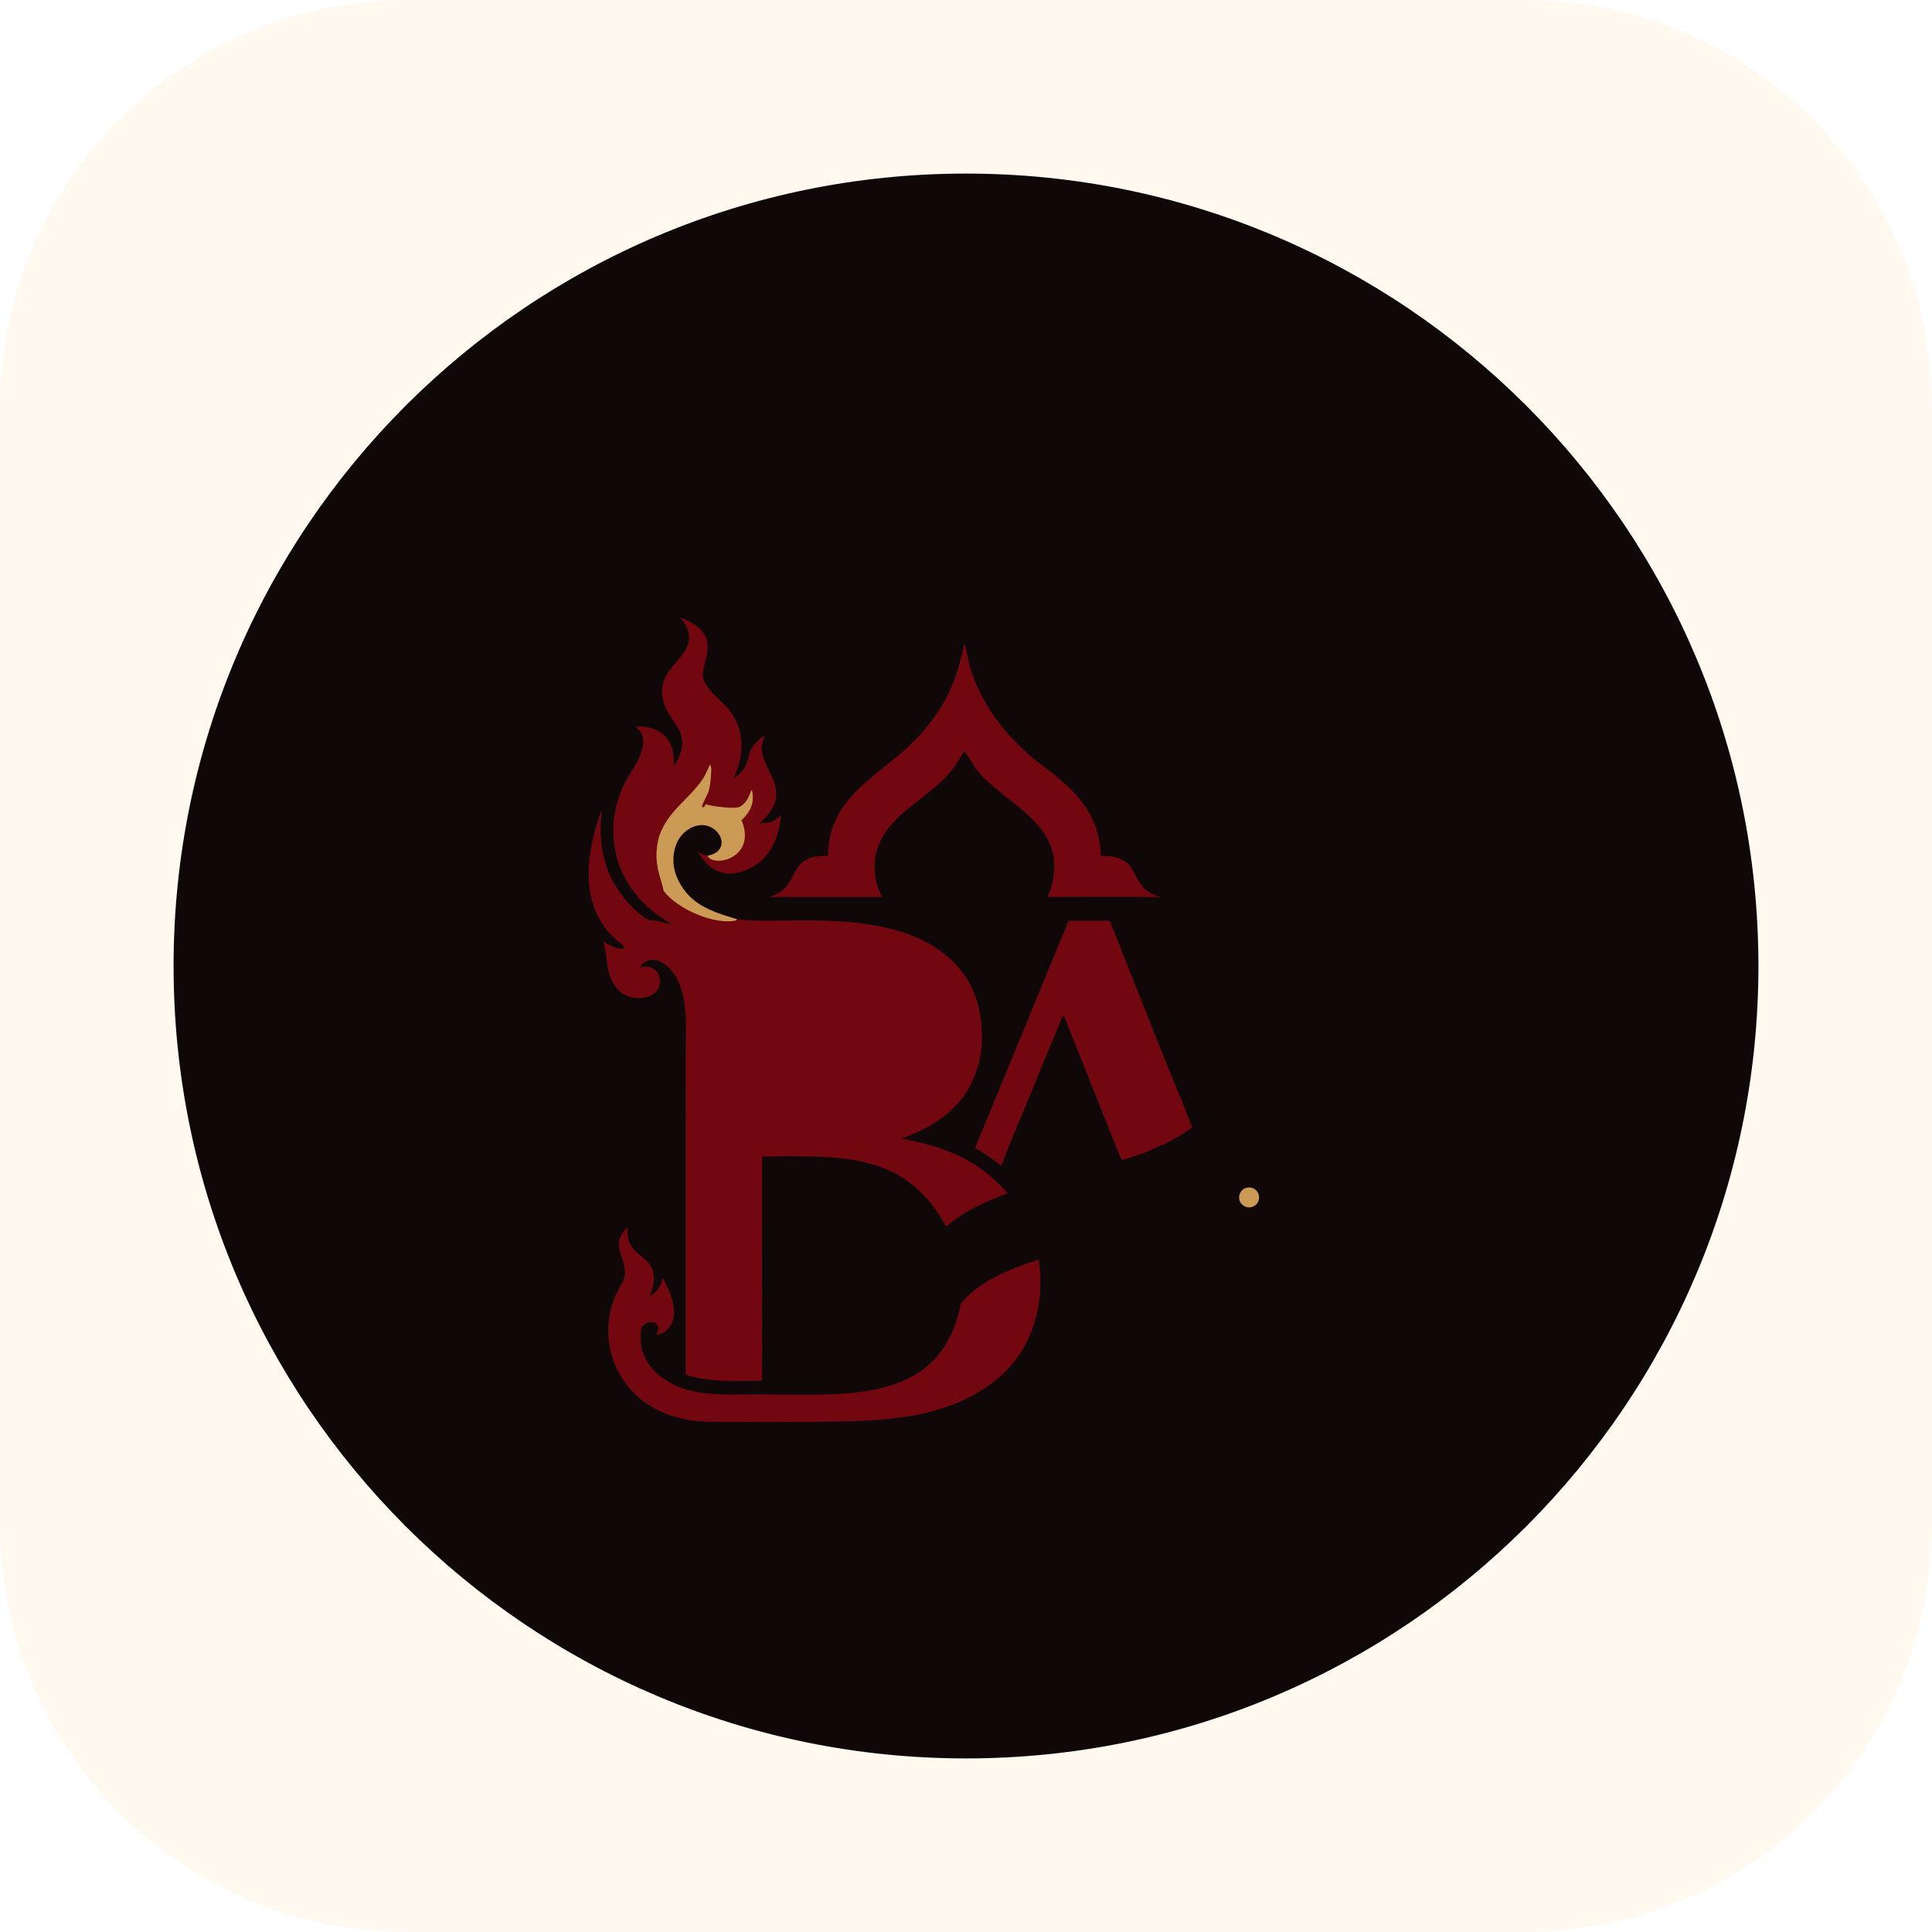
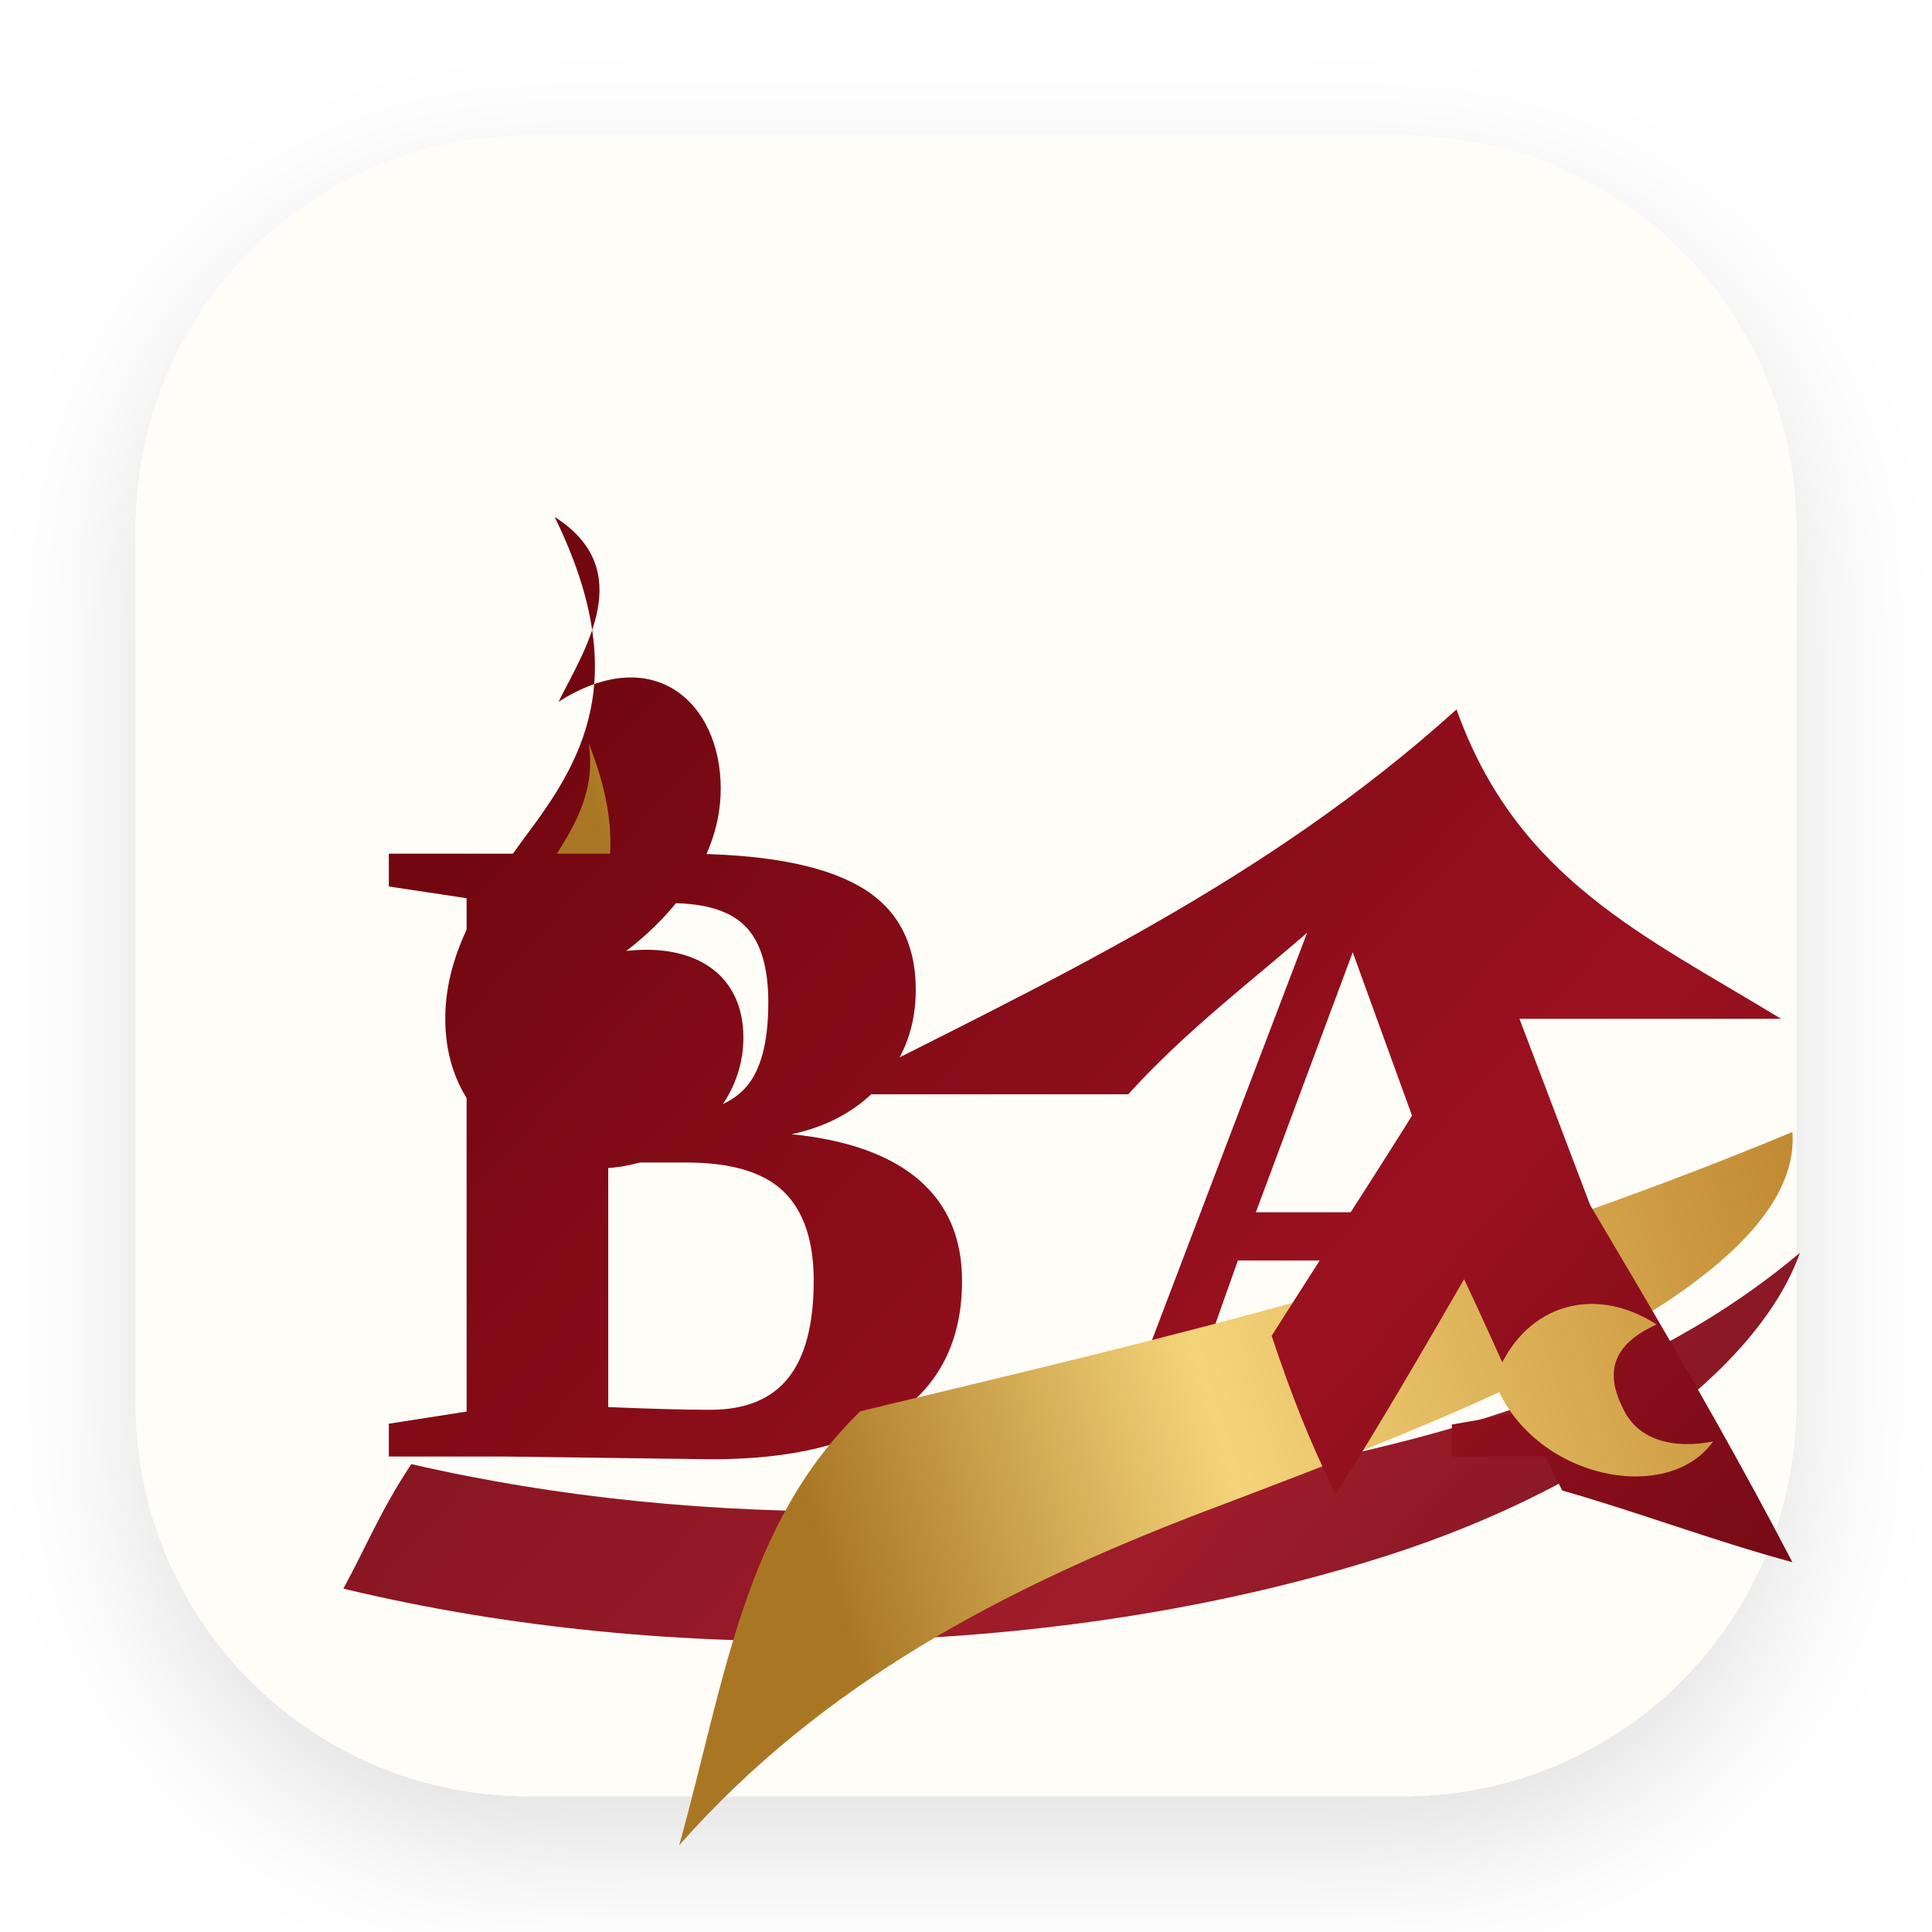
- <svg xmlns="http://www.w3.org/2000/svg" viewBox="0 0 512 512" role="img" aria-label="Burma AI Studio app icon">
-   <rect width="512" height="512" rx="108" fill="#fff9f0" />
-   <circle cx="256" cy="256" r="210" fill="#100708" />
-   <g transform="translate(20 86) scale(0.23)">
-     <svg viewBox="0 0 2048 1360" width="2048" height="1360" preserveAspectRatio="xMidYMid meet">
-       <path transform="translate(0,0)" fill="rgb(114,7,16)" d="M 696.912 337.499 C 698.926 338.292 700.92 339.135 702.893 340.026 C 750.075 361.749 715.393 391.857 724.763 411.644 C 733.376 429.834 754.134 437.056 763.175 461.676 C 770.972 482.907 767.171 503.248 758.066 523.207 C 785.965 503.932 764.411 493.043 794.831 473.079 C 774.65 508.575 837.379 531.004 788.055 574.786 C 800.56 573.926 804.016 574.072 812.897 565.137 C 810.633 590.197 801.524 613.794 778.32 625.972 C 752.691 639.424 730.592 632.079 717.253 607.464 C 721.297 609.584 724.267 611.909 728.824 612.003 L 730.058 611.714 C 759.765 604.622 738.679 568.075 712.049 578.65 C 690.111 587.361 684.561 614.291 692.088 634.772 C 705.208 667.805 731.711 676.069 762.044 685.176 L 762.921 685.387 C 772.046 687.494 809.045 686.895 820.812 686.72 C 890.517 685.685 982.824 687.464 1026.2 752.337 C 1043.42 778.09 1048.53 819.044 1041.25 848.972 C 1033.42 881.149 1016.79 902.927 989.188 920.214 C 977.364 927.607 964.688 933.54 951.437 937.884 C 1002.2 947.459 1039.33 961.812 1074.18 1000.83 C 1048.11 1010.66 1024.71 1021.12 1003.17 1039.39 C 955.836 951.407 878.95 958.444 791.294 958.625 L 791.102 1217.01 C 762.137 1217.05 730.35 1219.23 703.085 1209.86 L 703.103 919.061 L 703.178 834.658 C 703.192 804.327 706.814 764.653 683.921 741.373 C 679.074 736.445 671.6 731.809 664.466 731.943 C 659.883 732.048 655.567 734.119 652.618 737.629 C 651.985 738.378 651.437 739.155 650.882 739.96 C 653.687 741.55 659.313 737.367 666.974 743.004 C 670.705 745.758 673.065 749.989 673.449 754.61 C 675.545 778.615 639.29 782.46 625.237 766.446 C 609.209 748.181 614.214 731.324 608.336 710.436 C 614.25 715.1 623.716 720.001 631.254 719.183 L 632.699 717.581 C 630.929 714.721 623.925 709.894 621.078 707.228 C 579.439 668.227 588.394 606.901 606.344 559.164 C 602.64 598.448 607.055 629.957 633.039 661.953 C 640.734 671.429 650.18 680.421 660.88 686.411 C 668.866 685.923 678.58 689.686 686.824 691.303 C 677.573 684.431 671.241 681.349 661.649 672.981 C 618.835 636.728 608.165 578.753 632.666 528.812 C 640.966 511.895 667.048 481.816 646.83 464.746 L 645.98 464.036 C 647.838 462.677 649.714 462.783 652.051 463.02 C 680.413 465.897 690.873 482.477 689.177 509.271 C 718.835 464.592 672.979 458.28 676.097 419.181 C 678.664 386.979 727.765 376.361 696.912 337.499 z" />
-       <path transform="translate(0,0)" fill="rgb(203,155,86)" d="M 672.632 589.24 C 683.666 558.864 706.679 547.994 723.46 522.594 C 726.118 518.572 730.241 508.029 731.584 506.848 L 732.595 511.607 C 732.155 520.667 732.102 527.554 729.893 536.434 C 728.549 541.837 721.832 552.317 721.811 555.995 C 724.316 556.14 723.123 556.414 725.395 554.769 L 725.452 553.439 L 726.269 552.893 C 732.314 554.78 759.852 558.925 765.789 555.548 C 772.992 551.45 775.96 544.097 778.768 536.694 L 779.642 536.962 C 782.462 551.854 777.825 560.85 767.5 571.182 C 785.054 614.077 736.954 625.799 728.595 612.889 L 728.824 612.003 L 730.058 611.714 C 759.765 604.622 738.679 568.075 712.049 578.65 C 690.111 587.361 684.561 614.291 692.088 634.772 C 705.208 667.805 731.711 676.069 762.044 685.176 L 761.302 686.607 C 736.064 692.32 692.91 673.036 677.804 652.719 C 677.686 651.563 674.9 641.329 674.471 639.981 C 668.634 621.648 667.588 608.098 672.632 589.24 z" />
-       <path transform="translate(0,0)" fill="rgb(114,7,16)" d="M 1023.92 368.565 C 1025.88 370.684 1026.75 377.189 1027.37 380.37 C 1037.36 432.261 1072.96 477.503 1114.63 508.617 C 1151.49 536.143 1179.55 562.623 1181.54 612.003 C 1234.6 612.929 1207.86 647.475 1250.5 659.782 C 1207.52 659.095 1163.13 659.678 1120.03 659.576 C 1123.61 651.544 1126.01 643.038 1127.16 634.321 C 1134.13 578.171 1081.61 556.416 1048.05 523.671 C 1035.21 511.133 1033.04 502.996 1024 491.548 C 1017.11 503.81 1009.67 514.71 999.697 524.545 C 970.321 553.507 924.177 573.12 920.998 619.871 C 919.973 634.949 922.892 646.141 929.222 659.681 L 799.039 659.696 C 838.924 647.969 815.849 611.309 867.071 612.11 C 868.128 539.194 931.958 519.027 973.147 472.786 C 1002.32 440.029 1015.29 410.776 1023.92 368.565 z" />
-       <path transform="translate(0,0)" fill="rgb(114,7,16)" d="M 1144.3 686.949 L 1191.67 686.926 L 1255.05 846.694 C 1265.19 871.995 1277.32 899.847 1286.57 925.235 C 1276.02 932.895 1264.79 939.57 1253.02 945.177 L 1243.4 948.954 C 1235.65 953.562 1215.02 959.979 1205.66 962.985 C 1198.83 948.006 1191.61 928.572 1185.39 913.08 L 1138.27 794.879 C 1122.75 831.903 1107.45 869.014 1092.35 906.212 C 1084.24 925.962 1073.66 949.677 1066.86 969.556 C 1057.34 961.821 1047.24 954.828 1036.66 948.636 L 1144.3 686.949 z" />
-       <path transform="translate(0,0)" fill="rgb(114,7,16)" d="M 635.682 1040.86 L 636.337 1041.51 L 636.214 1044.9 C 634.944 1080.74 680.856 1068.68 661.719 1120.07 C 671.242 1112.68 673.539 1110.35 676.607 1098.79 C 686.341 1115.62 700.886 1148.77 675.627 1162.51 C 674.328 1163.22 670.352 1164.38 669.053 1163.78 C 679.517 1146.71 653.48 1144.09 651.488 1159.29 C 646.308 1198.83 680.349 1223.62 715.645 1229.9 C 742.504 1234.69 769.091 1232.28 796.207 1232.77 C 888.597 1232.93 997.939 1243.93 1020.15 1127.95 C 1039.85 1104.66 1065.17 1093.64 1093.06 1082.99 L 1109.83 1077.44 C 1117.58 1124.67 1103.92 1176.74 1068.09 1209.58 C 1004.78 1267.59 912.984 1263.64 832.746 1264.41 C 798.48 1264.75 764.677 1264.48 730.469 1264.24 C 697.543 1263.82 664.446 1253.64 641.403 1228.97 C 615.14 1201.08 606.857 1160.77 619.999 1124.79 C 622.086 1119.2 625.756 1111.25 628.863 1106.22 C 644.44 1080.98 610.699 1063.95 635.682 1040.86 z" />
-       <path transform="translate(0,0)" fill="rgb(203,155,86)" d="M 1349.61 994.582 C 1355.68 993.129 1361.8 996.782 1363.41 1002.81 C 1365.01 1008.84 1361.51 1015.05 1355.52 1016.81 C 1351.51 1017.98 1347.18 1016.89 1344.21 1013.95 C 1341.23 1011.02 1340.09 1006.7 1341.21 1002.68 C 1342.33 998.653 1345.55 995.554 1349.61 994.582 z" />
-     </svg>
+ <svg xmlns="http://www.w3.org/2000/svg" viewBox="0 0 512 512" role="img" aria-label="Burma AI Studio mobile app icon">
+   <defs>
+     <linearGradient id="red" x1="75" y1="90" x2="430" y2="410" gradientUnits="userSpaceOnUse">
+       <stop stop-color="#720710" />
+       <stop offset="0.55" stop-color="#9b1120" />
+       <stop offset="1" stop-color="#5d0610" />
+     </linearGradient>
+     <linearGradient id="gold" x1="155" y1="330" x2="420" y2="248" gradientUnits="userSpaceOnUse">
+       <stop stop-color="#a97724" />
+       <stop offset="0.4" stop-color="#f4d47a" />
+       <stop offset="1" stop-color="#c28a32" />
+     </linearGradient>
+     <filter id="softShadow" x="-20%" y="-20%" width="140%" height="140%">
+       <feDropShadow dx="0" dy="14" stdDeviation="18" flood-color="#160407" flood-opacity="0.12" />
+     </filter>
+   </defs>
+   <rect x="36" y="36" width="440" height="440" rx="104" fill="#fffdf8" filter="url(#softShadow)" />
+   <g transform="translate(69 104)">
+     <path d="M78 33c22 14 8 35 1 49 25-16 43 0 43 23 0 18-12 33-25 43 18-2 31 6 31 23 0 24-27 40-50 33-19-6-29-20-29-38 0-18 10-33 21-48 15-20 29-42 8-85Z" fill="url(#red)" />
+     <path d="M87 93c5 31-38 46-24 85 6-24 44-35 24-85Z" fill="url(#gold)" />
+     <text x="30" y="282" font-family="Georgia,Times New Roman,serif" font-size="244" font-weight="800" fill="url(#red)" letter-spacing="-20">B</text>
+     <text x="215" y="282" font-family="Georgia,Times New Roman,serif" font-size="238" font-weight="800" fill="url(#red)" letter-spacing="-16">A</text>
+     <path d="M40 284c78 18 165 16 246-2 50-11 90-27 122-54-11 31-55 64-115 82-82 25-184 28-271 7 6-11 10-21 18-33Z" fill="url(#red)" opacity="0.95" />
+     <path d="M159 270c83-20 158-37 247-74 3 41-91 76-157 101-52 20-100 45-138 88 12-43 17-85 48-115Z" fill="url(#gold)" />
+     <path d="M268 250c19-30 37-57 54-86 28 48 58 96 84 146-22-6-40-13-61-19-9-18-17-37-26-56-11 19-22 38-34 57-7-14-12-27-17-42Z" fill="url(#red)" />
+     <path d="M317 84c16 45 50 60 86 82h-75c-8-14-19-25-36-36-22 21-43 35-62 56h-80c59-30 116-56 167-102Z" fill="url(#red)" />
+     <path d="M327 262c7-20 26-26 43-15-11 5-14 12-9 22 4 9 14 11 24 9-12 17-48 10-58-16Z" fill="url(#gold)" />
  </g>
</svg>
